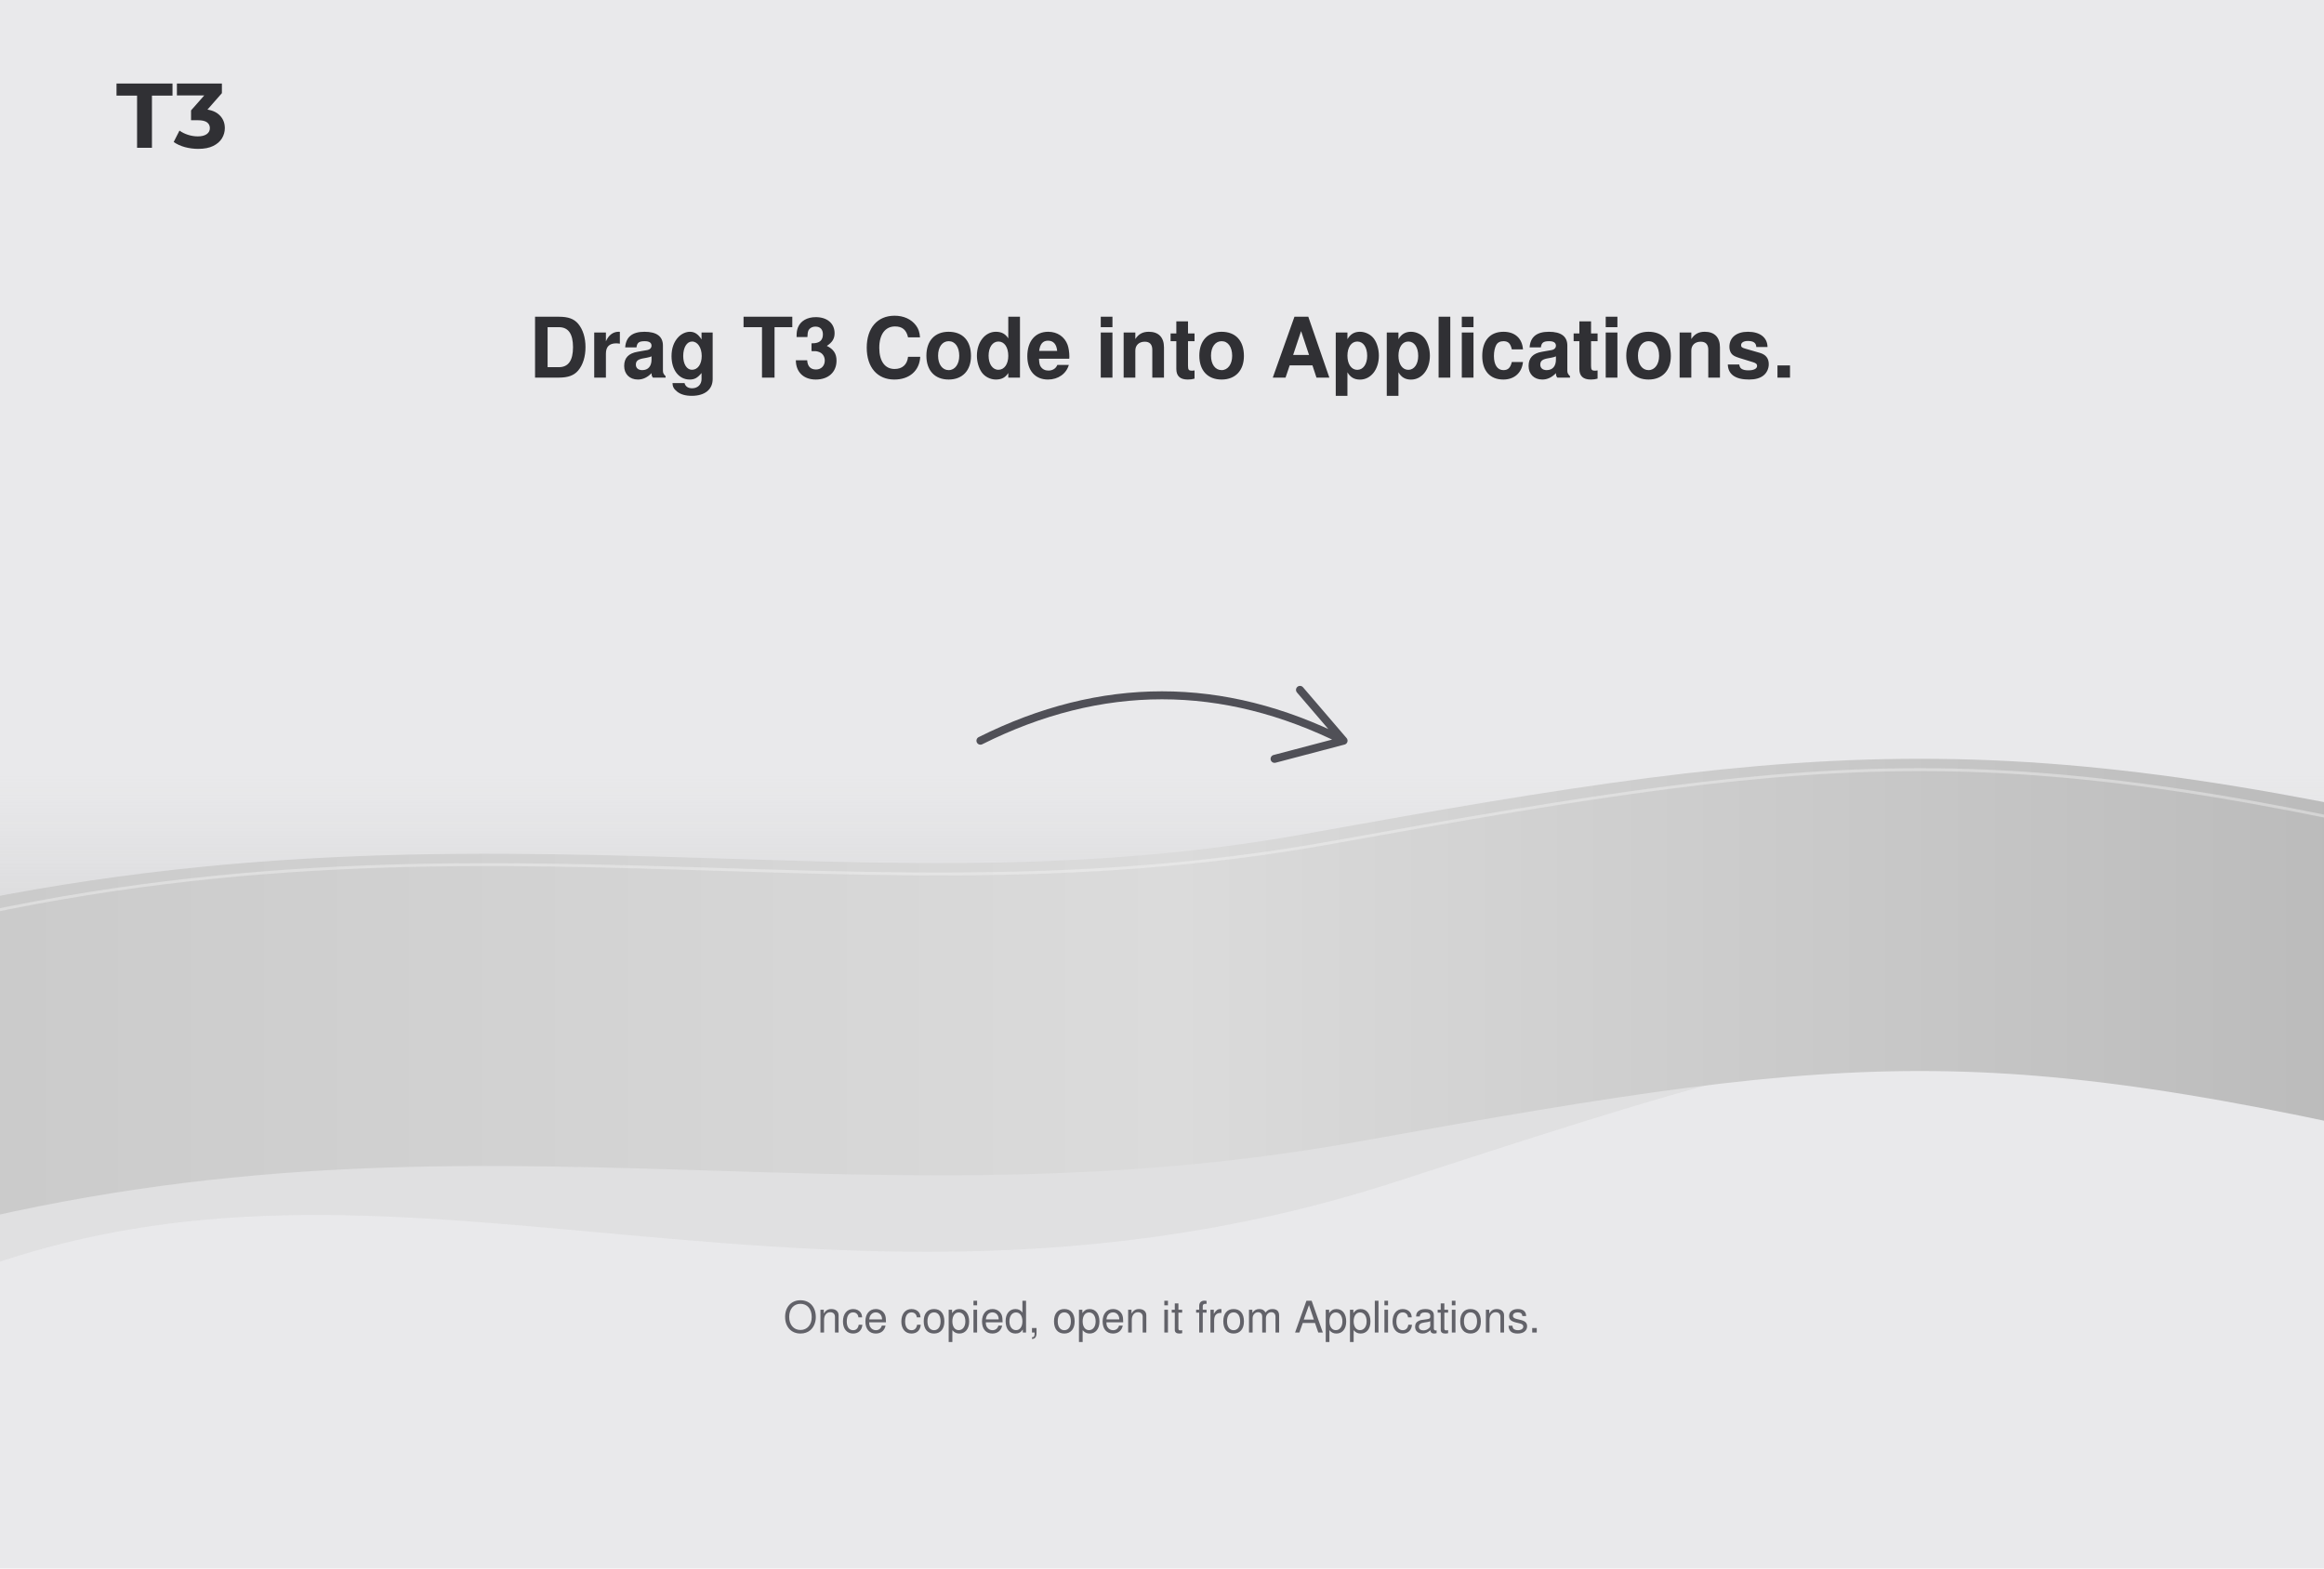
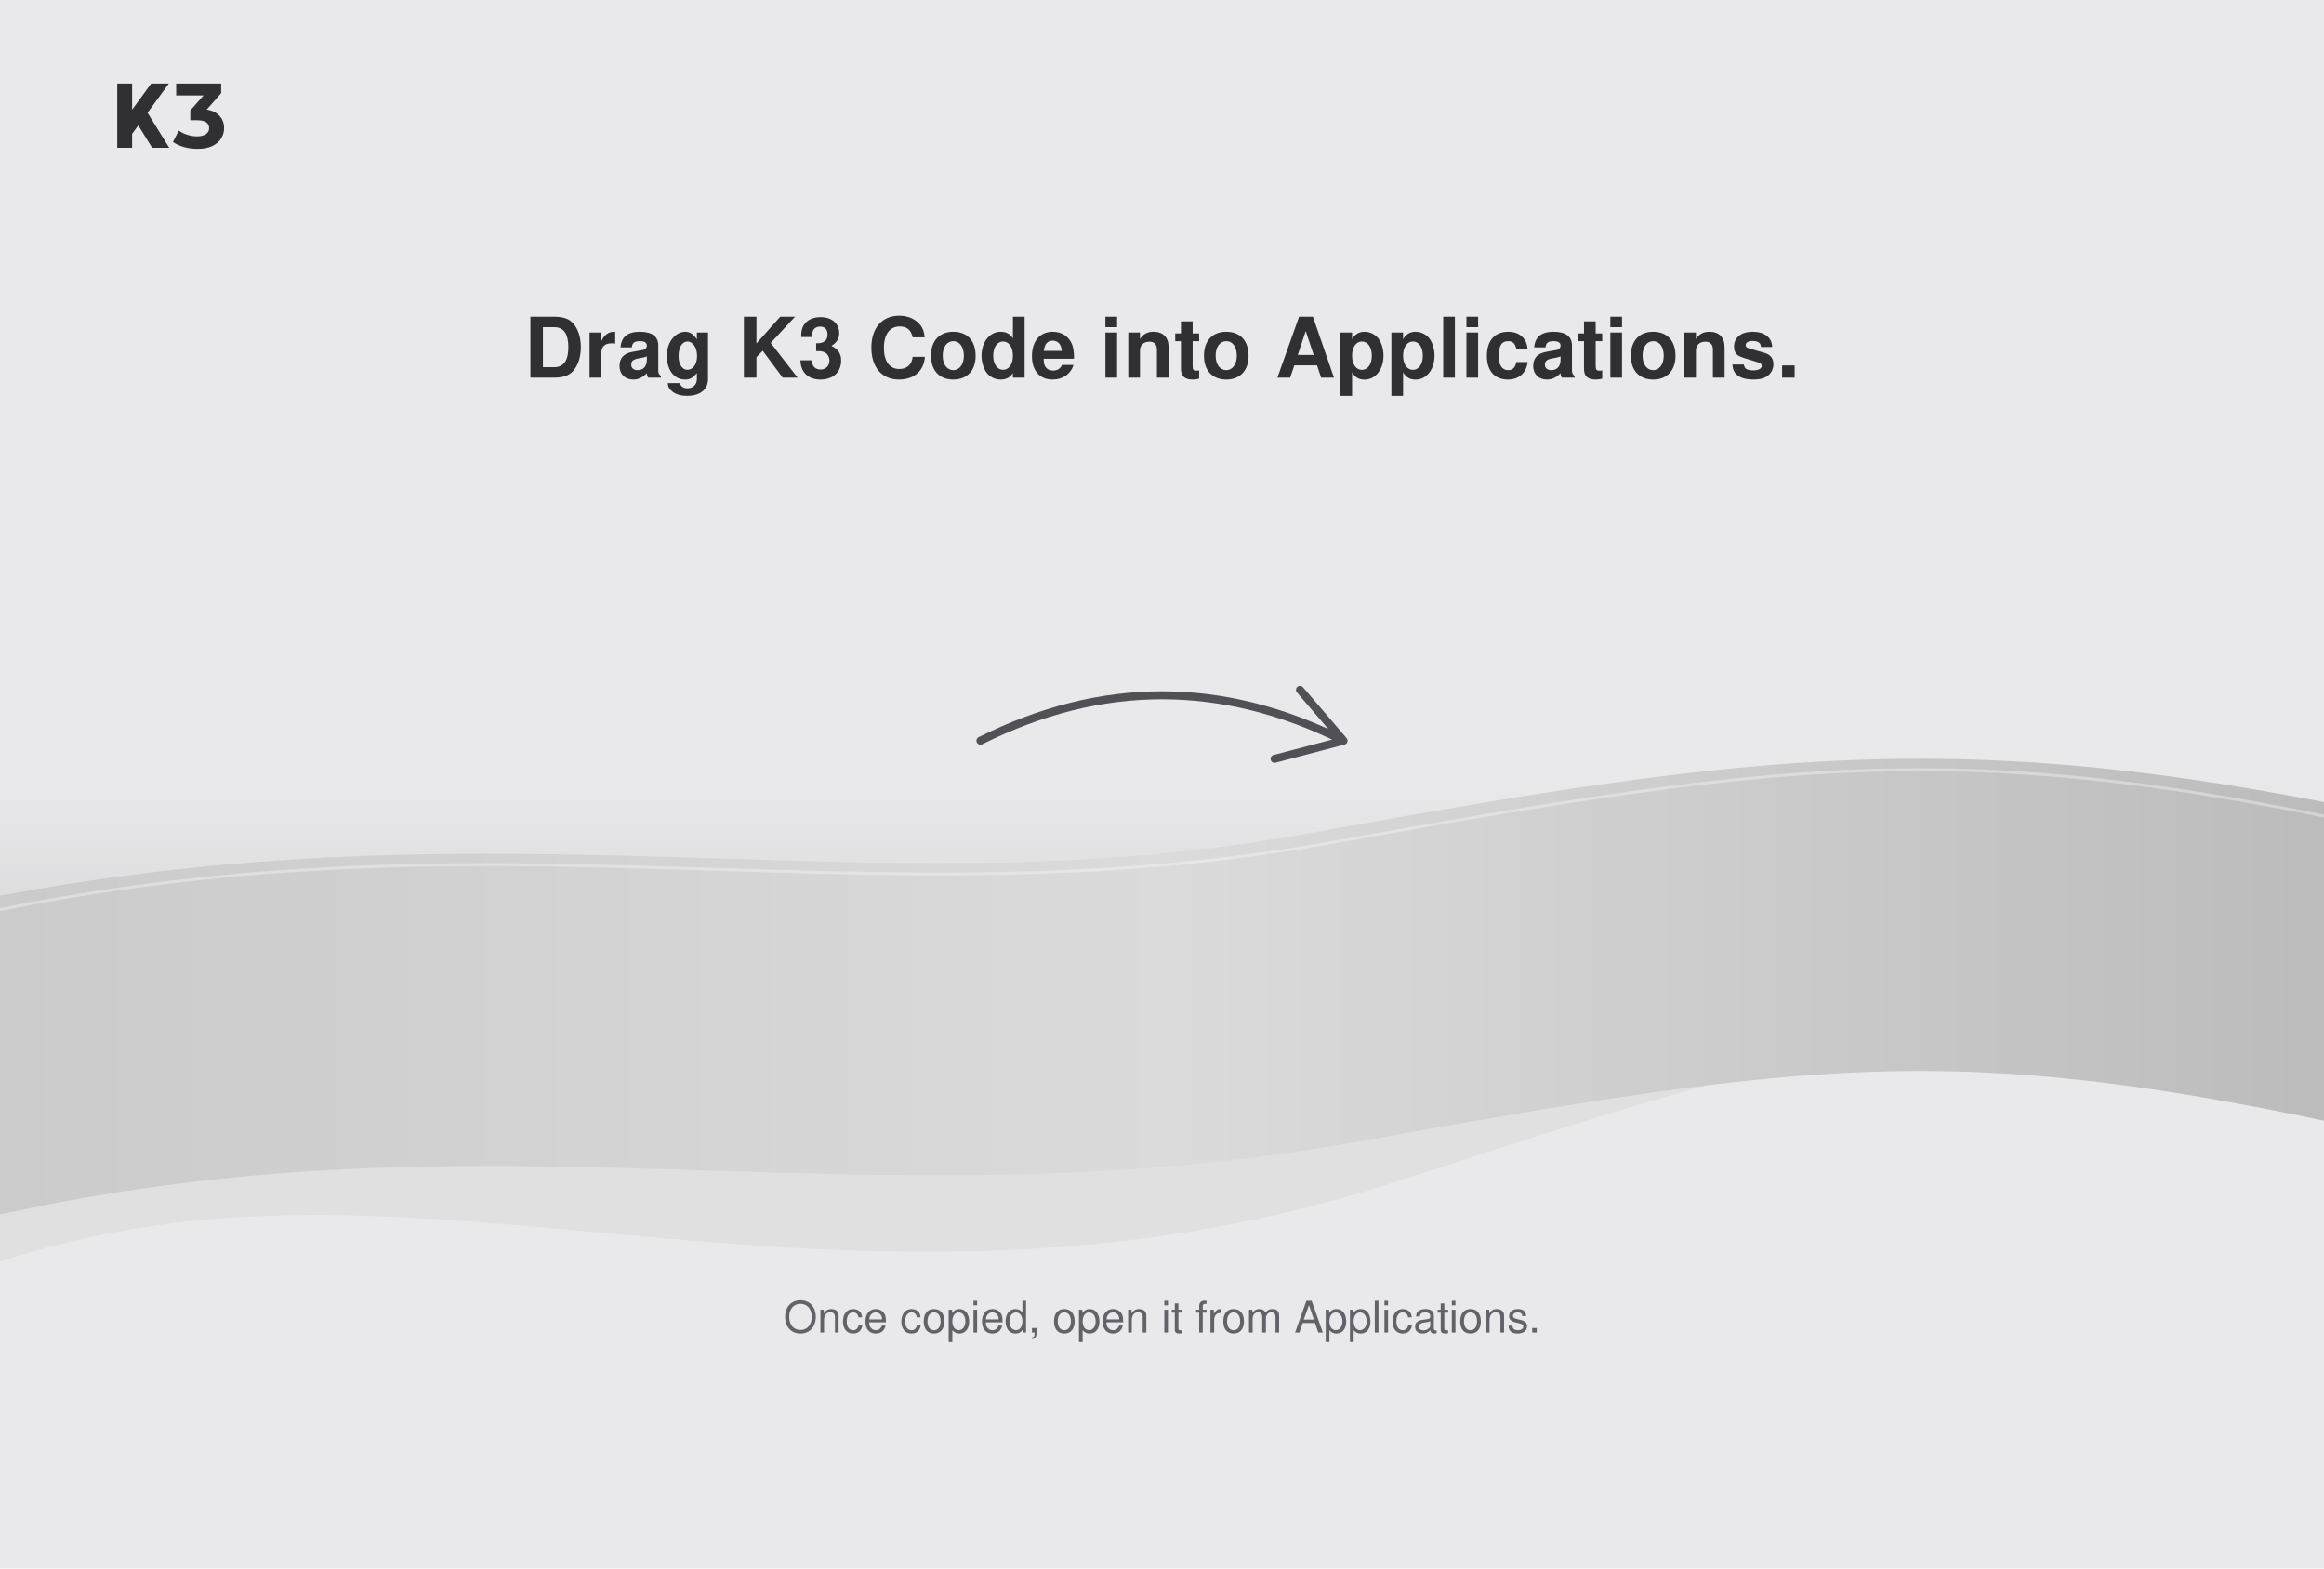
<svg xmlns="http://www.w3.org/2000/svg" width="1280" height="864" viewBox="0 0 640 432">
  <defs>
    <linearGradient id="veil" x1="0" y1="0" x2="0" y2="1">
      <stop stop-color="#B7B7B7" stop-opacity="0" />
      <stop offset=".55" stop-color="#A5A5A5" stop-opacity=".24" />
      <stop offset="1" stop-color="#D1D1D1" stop-opacity=".4" />
    </linearGradient>
    <linearGradient id="silk" x1="0" y1="0" x2="1" y2="0">
      <stop stop-color="#C8C8C8" />
      <stop offset=".5" stop-color="#DBDBDB" />
      <stop offset="1" stop-color="#B5B5B5" />
    </linearGradient>
  </defs>
  <rect width="640" height="432" fill="#E9E9EB" />
  <path d="M-60 293C95 220 214 304 362 256S559 191 707 257" stroke="url(#veil)" stroke-width="146" fill="none" opacity="1" stroke-linecap="round" stroke-linejoin="round" />
  <path d="M-60 306C113 252 223 298 367 272S553 242 707 280" stroke="url(#silk)" stroke-width="86" fill="none" opacity="1" stroke-linecap="round" stroke-linejoin="round" />
  <path d="M-60 266C113 212 223 258 367 232S553 202 707 240" stroke="#F5F5F5" stroke-width="0.8" fill="none" opacity="0.42" stroke-linecap="round" stroke-linejoin="round" />
-   <svg x="32" y="23" width="30" height="18" viewBox="15.531 37 94.394 56.96" fill="#303034">
-     <path d="M33.451 93V47.56H15.531V37H64.331V47.56H46.411V93H33.451ZM86.725 93.96C82.832 93.96 78.965 93.453 75.125 92.44C71.285 91.373 68.032 89.88 65.365 87.96L70.405 78.04C72.539 79.587 75.019 80.813 77.845 81.72C80.672 82.627 83.525 83.08 86.405 83.08C89.659 83.08 92.219 82.44 94.085 81.16C95.952 79.88 96.885 78.12 96.885 75.88C96.885 73.747 96.059 72.067 94.405 70.84C92.752 69.613 90.085 69 86.405 69H80.485V60.44L96.085 42.76L97.525 47.4H68.165V37H107.365V45.4L91.845 63.08L85.285 59.32H89.045C95.925 59.32 101.125 60.867 104.645 63.96C108.165 67.053 109.925 71.027 109.925 75.88C109.925 79.027 109.099 81.987 107.445 84.76C105.792 87.48 103.259 89.693 99.845 91.4C96.432 93.107 92.059 93.96 86.725 93.96Z" />
+   <svg x="32" y="23" width="30" height="18" viewBox="16.8 37 93.125 56.96" fill="#303034">
+     <path d="M16.8 93V37H29.76V59.8L46.4 37H61.8L43.19 62.5L62.1 93H47.2L35.14 73.54L29.76 80.9V93H16.8ZM86.725 93.96C82.832 93.96 78.965 93.453 75.125 92.44C71.285 91.373 68.032 89.88 65.365 87.96L70.405 78.04C72.539 79.587 75.019 80.813 77.845 81.72C80.672 82.627 83.525 83.08 86.405 83.08C89.659 83.08 92.219 82.44 94.085 81.16C95.952 79.88 96.885 78.12 96.885 75.88C96.885 73.747 96.059 72.067 94.405 70.84C92.752 69.613 90.085 69 86.405 69H80.485V60.44L96.085 42.76L97.525 47.4H68.165V37H107.365V45.4L91.845 63.08L85.285 59.32H89.045C95.925 59.32 101.125 60.867 104.645 63.96C108.165 67.053 109.925 71.027 109.925 75.88C109.925 79.027 109.099 81.987 107.445 84.76C105.792 87.48 103.259 89.693 99.845 91.4C96.432 93.107 92.059 93.96 86.725 93.96Z" />
  </svg>
-   <text x="320" y="104" fill="#303034" font-family="Helvetica" font-size="23" font-weight="700" text-anchor="middle">Drag T3 Code into Applications.</text>
+   <text x="320" y="104" fill="#303034" font-family="Helvetica" font-size="23" font-weight="700" text-anchor="middle">Drag K3 Code into Applications.</text>
  <path d="M270 204Q320 179 370 204M358 190L370 204L351 209" stroke="#505057" stroke-width="2.2" fill="none" opacity="1" stroke-linecap="round" stroke-linejoin="round" />
  <text x="320" y="367" fill="#626269" font-family="Helvetica" font-size="12" font-weight="400" text-anchor="middle">Once copied, open it from Applications.</text>
</svg>
